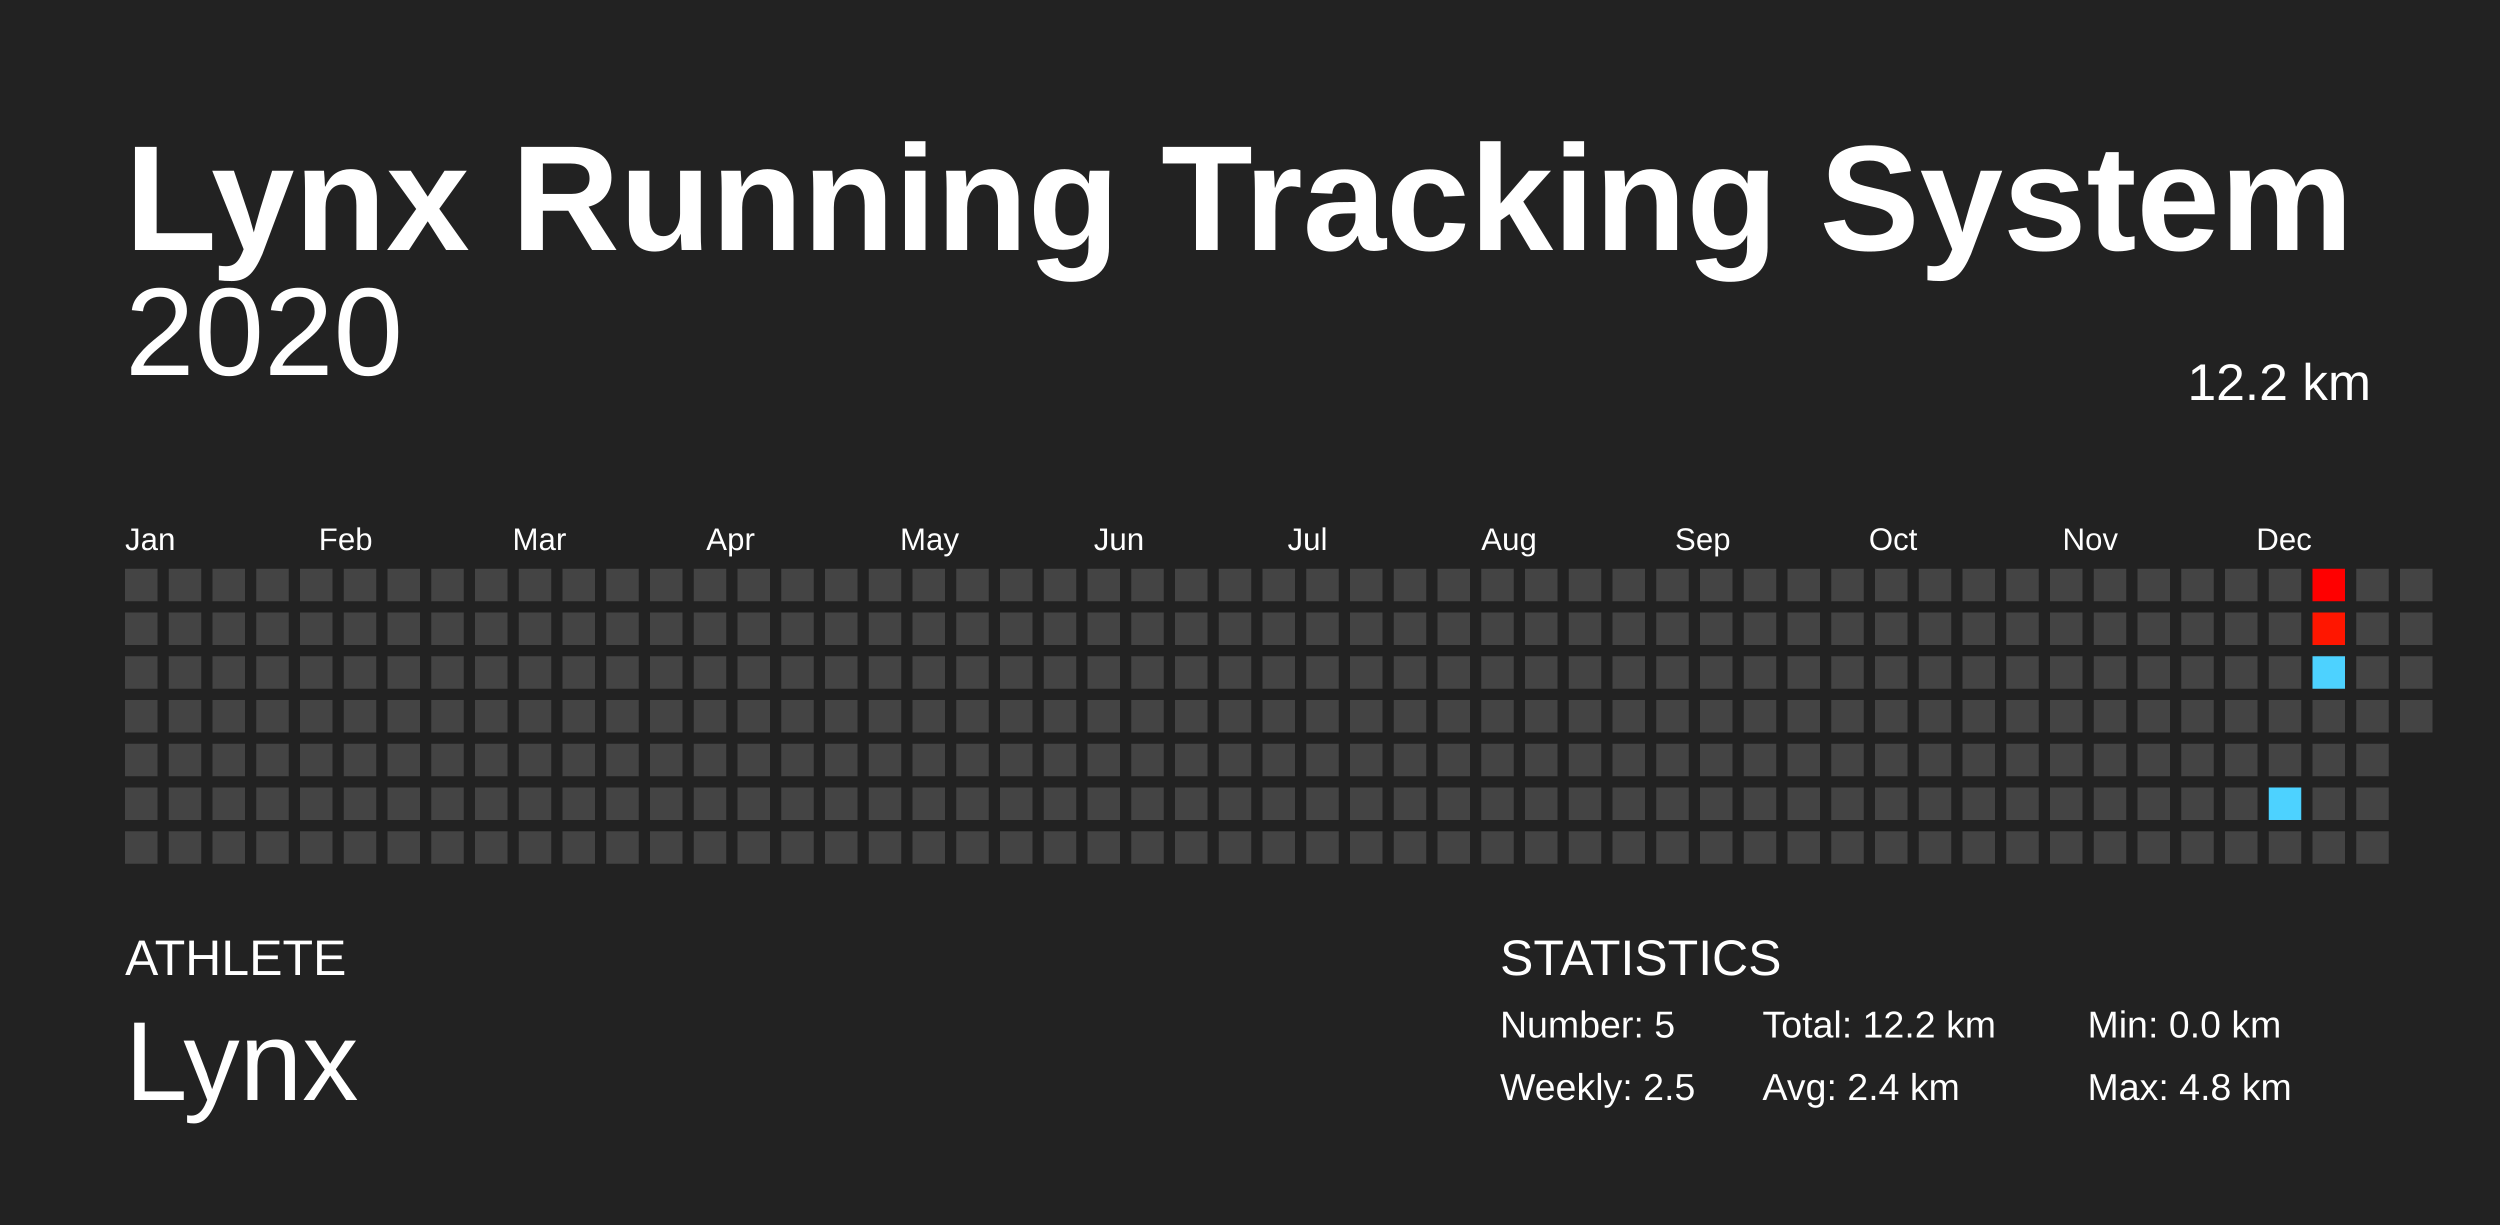
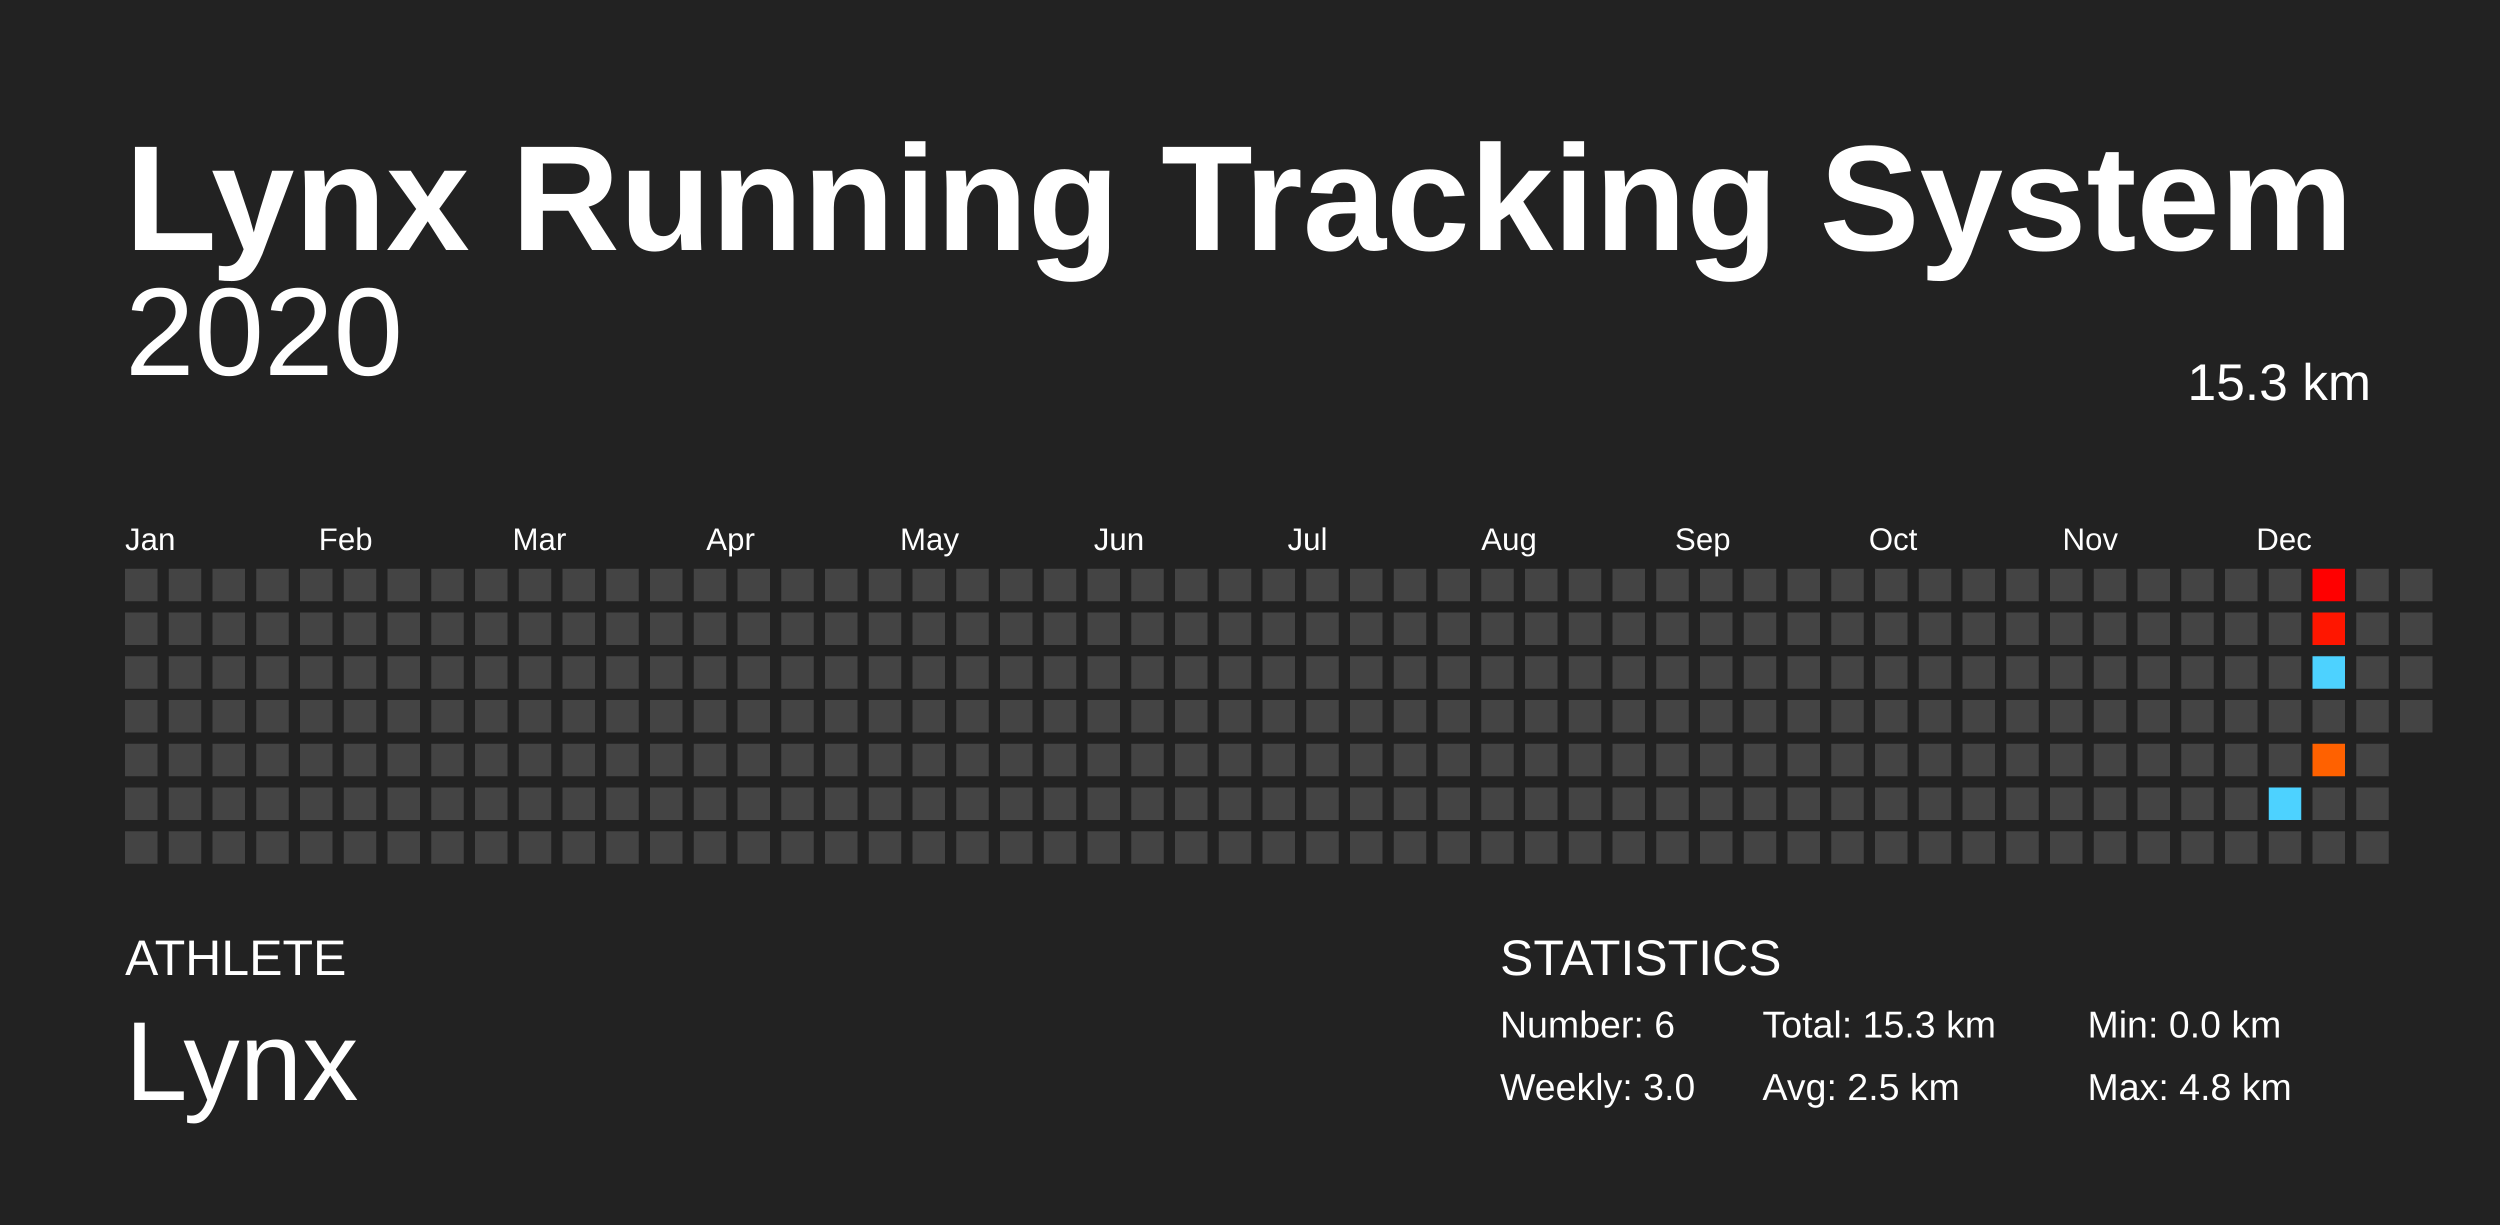
<svg xmlns="http://www.w3.org/2000/svg" baseProfile="full" height="98mm" version="1.1" viewBox="0,0,200,98" width="200mm">
  <defs />
  <rect fill="#222222" height="98" width="200" x="0" y="0" />
  <text fill="#FFFFFF" style="font-size:12px; font-family:Arial; font-weight:bold;" x="10" y="20">Lynx Running Tracking System</text>
  <text fill="#FFFFFF" style="font-size:4px; font-family:Arial" x="10" y="78">ATHLETE</text>
  <text fill="#FFFFFF" style="font-size:9px; font-family:Arial" x="10" y="88">Lynx</text>
  <text fill="#FFFFFF" style="font-size:4px; font-family:Arial" x="120" y="78">STATISTICS</text>
-   <text fill="#FFFFFF" style="font-size:3px; font-family:Arial" x="120" y="83">Number: 5</text>
-   <text fill="#FFFFFF" style="font-size:3px; font-family:Arial" x="120" y="88">Weekly: 2.5</text>
-   <text fill="#FFFFFF" style="font-size:3px; font-family:Arial" x="141" y="83">Total: 12.2 km</text>
-   <text fill="#FFFFFF" style="font-size:3px; font-family:Arial" x="141" y="88">Avg: 2.4 km</text>
+   <text fill="#FFFFFF" style="font-size:3px; font-family:Arial" x="120" y="83">Number: 6</text>
+   <text fill="#FFFFFF" style="font-size:3px; font-family:Arial" x="120" y="88">Weekly: 3.0</text>
+   <text fill="#FFFFFF" style="font-size:3px; font-family:Arial" x="141" y="83">Total: 15.3 km</text>
+   <text fill="#FFFFFF" style="font-size:3px; font-family:Arial" x="141" y="88">Avg: 2.5 km</text>
  <text fill="#FFFFFF" style="font-size:3px; font-family:Arial" x="167" y="83">Min: 0.0 km</text>
  <text fill="#FFFFFF" style="font-size:3px; font-family:Arial" x="167" y="88">Max: 4.8 km</text>
  <text alignment-baseline="hanging" fill="#FFFFFF" style="font-size:10.0px; font-family:Arial;" x="10" y="30">2020</text>
-   <text alignment-baseline="hanging" fill="#FFFFFF" style="font-size:4.125px; font-family:Arial;" x="175" y="32">12.2 km</text>
+   <text alignment-baseline="hanging" fill="#FFFFFF" style="font-size:4.125px; font-family:Arial;" x="175" y="32">15.3 km</text>
  <text fill="#FFFFFF" style="font-size:2.5px; font-family:Arial" x="10.0" y="44">Jan</text>
  <text fill="#FFFFFF" style="font-size:2.5px; font-family:Arial" x="25.5" y="44">Feb</text>
  <text fill="#FFFFFF" style="font-size:2.5px; font-family:Arial" x="41.0" y="44">Mar</text>
  <text fill="#FFFFFF" style="font-size:2.5px; font-family:Arial" x="56.5" y="44">Apr</text>
  <text fill="#FFFFFF" style="font-size:2.5px; font-family:Arial" x="72.0" y="44">May</text>
  <text fill="#FFFFFF" style="font-size:2.5px; font-family:Arial" x="87.5" y="44">Jun</text>
  <text fill="#FFFFFF" style="font-size:2.5px; font-family:Arial" x="103.0" y="44">Jul</text>
  <text fill="#FFFFFF" style="font-size:2.5px; font-family:Arial" x="118.5" y="44">Aug</text>
  <text fill="#FFFFFF" style="font-size:2.5px; font-family:Arial" x="134.0" y="44">Sep</text>
  <text fill="#FFFFFF" style="font-size:2.5px; font-family:Arial" x="149.5" y="44">Oct</text>
  <text fill="#FFFFFF" style="font-size:2.5px; font-family:Arial" x="165.0" y="44">Nov</text>
  <text fill="#FFFFFF" style="font-size:2.5px; font-family:Arial" x="180.5" y="44">Dec</text>
  <rect fill="#444444" height="2.6" width="2.6" x="10.0" y="45.5" />
  <rect fill="#444444" height="2.6" width="2.6" x="10.0" y="49.0" />
  <rect fill="#444444" height="2.6" width="2.6" x="10.0" y="52.5" />
  <rect fill="#444444" height="2.6" width="2.6" x="10.0" y="56.0" />
  <rect fill="#444444" height="2.6" width="2.6" x="10.0" y="59.5" />
  <rect fill="#444444" height="2.6" width="2.6" x="10.0" y="63.0" />
  <rect fill="#444444" height="2.6" width="2.6" x="10.0" y="66.5" />
  <rect fill="#444444" height="2.6" width="2.6" x="13.5" y="45.5" />
  <rect fill="#444444" height="2.6" width="2.6" x="13.5" y="49.0" />
  <rect fill="#444444" height="2.6" width="2.6" x="13.5" y="52.5" />
  <rect fill="#444444" height="2.6" width="2.6" x="13.5" y="56.0" />
  <rect fill="#444444" height="2.6" width="2.6" x="13.5" y="59.5" />
  <rect fill="#444444" height="2.6" width="2.6" x="13.5" y="63.0" />
  <rect fill="#444444" height="2.6" width="2.6" x="13.5" y="66.5" />
  <rect fill="#444444" height="2.6" width="2.6" x="17.0" y="45.5" />
  <rect fill="#444444" height="2.6" width="2.6" x="17.0" y="49.0" />
  <rect fill="#444444" height="2.6" width="2.6" x="17.0" y="52.5" />
  <rect fill="#444444" height="2.6" width="2.6" x="17.0" y="56.0" />
  <rect fill="#444444" height="2.6" width="2.6" x="17.0" y="59.5" />
  <rect fill="#444444" height="2.6" width="2.6" x="17.0" y="63.0" />
  <rect fill="#444444" height="2.6" width="2.6" x="17.0" y="66.5" />
  <rect fill="#444444" height="2.6" width="2.6" x="20.5" y="45.5" />
  <rect fill="#444444" height="2.6" width="2.6" x="20.5" y="49.0" />
  <rect fill="#444444" height="2.6" width="2.6" x="20.5" y="52.5" />
  <rect fill="#444444" height="2.6" width="2.6" x="20.5" y="56.0" />
  <rect fill="#444444" height="2.6" width="2.6" x="20.5" y="59.5" />
  <rect fill="#444444" height="2.6" width="2.6" x="20.5" y="63.0" />
  <rect fill="#444444" height="2.6" width="2.6" x="20.5" y="66.5" />
  <rect fill="#444444" height="2.6" width="2.6" x="24.0" y="45.5" />
  <rect fill="#444444" height="2.6" width="2.6" x="24.0" y="49.0" />
  <rect fill="#444444" height="2.6" width="2.6" x="24.0" y="52.5" />
  <rect fill="#444444" height="2.6" width="2.6" x="24.0" y="56.0" />
  <rect fill="#444444" height="2.6" width="2.6" x="24.0" y="59.5" />
  <rect fill="#444444" height="2.6" width="2.6" x="24.0" y="63.0" />
  <rect fill="#444444" height="2.6" width="2.6" x="24.0" y="66.5" />
  <rect fill="#444444" height="2.6" width="2.6" x="27.5" y="45.5" />
  <rect fill="#444444" height="2.6" width="2.6" x="27.5" y="49.0" />
  <rect fill="#444444" height="2.6" width="2.6" x="27.5" y="52.5" />
  <rect fill="#444444" height="2.6" width="2.6" x="27.5" y="56.0" />
  <rect fill="#444444" height="2.6" width="2.6" x="27.5" y="59.5" />
  <rect fill="#444444" height="2.6" width="2.6" x="27.5" y="63.0" />
  <rect fill="#444444" height="2.6" width="2.6" x="27.5" y="66.5" />
  <rect fill="#444444" height="2.6" width="2.6" x="31.0" y="45.5" />
  <rect fill="#444444" height="2.6" width="2.6" x="31.0" y="49.0" />
  <rect fill="#444444" height="2.6" width="2.6" x="31.0" y="52.5" />
  <rect fill="#444444" height="2.6" width="2.6" x="31.0" y="56.0" />
  <rect fill="#444444" height="2.6" width="2.6" x="31.0" y="59.5" />
  <rect fill="#444444" height="2.6" width="2.6" x="31.0" y="63.0" />
  <rect fill="#444444" height="2.6" width="2.6" x="31.0" y="66.5" />
  <rect fill="#444444" height="2.6" width="2.6" x="34.5" y="45.5" />
  <rect fill="#444444" height="2.6" width="2.6" x="34.5" y="49.0" />
  <rect fill="#444444" height="2.6" width="2.6" x="34.5" y="52.5" />
  <rect fill="#444444" height="2.6" width="2.6" x="34.5" y="56.0" />
  <rect fill="#444444" height="2.6" width="2.6" x="34.5" y="59.5" />
  <rect fill="#444444" height="2.6" width="2.6" x="34.5" y="63.0" />
  <rect fill="#444444" height="2.6" width="2.6" x="34.5" y="66.5" />
  <rect fill="#444444" height="2.6" width="2.6" x="38.0" y="45.5" />
  <rect fill="#444444" height="2.6" width="2.6" x="38.0" y="49.0" />
  <rect fill="#444444" height="2.6" width="2.6" x="38.0" y="52.5" />
  <rect fill="#444444" height="2.6" width="2.6" x="38.0" y="56.0" />
  <rect fill="#444444" height="2.6" width="2.6" x="38.0" y="59.5" />
  <rect fill="#444444" height="2.6" width="2.6" x="38.0" y="63.0" />
  <rect fill="#444444" height="2.6" width="2.6" x="38.0" y="66.5" />
  <rect fill="#444444" height="2.6" width="2.6" x="41.5" y="45.5" />
  <rect fill="#444444" height="2.6" width="2.6" x="41.5" y="49.0" />
  <rect fill="#444444" height="2.6" width="2.6" x="41.5" y="52.5" />
  <rect fill="#444444" height="2.6" width="2.6" x="41.5" y="56.0" />
  <rect fill="#444444" height="2.6" width="2.6" x="41.5" y="59.5" />
  <rect fill="#444444" height="2.6" width="2.6" x="41.5" y="63.0" />
  <rect fill="#444444" height="2.6" width="2.6" x="41.5" y="66.5" />
  <rect fill="#444444" height="2.6" width="2.6" x="45.0" y="45.5" />
  <rect fill="#444444" height="2.6" width="2.6" x="45.0" y="49.0" />
  <rect fill="#444444" height="2.6" width="2.6" x="45.0" y="52.5" />
  <rect fill="#444444" height="2.6" width="2.6" x="45.0" y="56.0" />
  <rect fill="#444444" height="2.6" width="2.6" x="45.0" y="59.5" />
  <rect fill="#444444" height="2.6" width="2.6" x="45.0" y="63.0" />
  <rect fill="#444444" height="2.6" width="2.6" x="45.0" y="66.5" />
  <rect fill="#444444" height="2.6" width="2.6" x="48.5" y="45.5" />
  <rect fill="#444444" height="2.6" width="2.6" x="48.5" y="49.0" />
  <rect fill="#444444" height="2.6" width="2.6" x="48.5" y="52.5" />
  <rect fill="#444444" height="2.6" width="2.6" x="48.5" y="56.0" />
  <rect fill="#444444" height="2.6" width="2.6" x="48.5" y="59.5" />
  <rect fill="#444444" height="2.6" width="2.6" x="48.5" y="63.0" />
  <rect fill="#444444" height="2.6" width="2.6" x="48.5" y="66.5" />
  <rect fill="#444444" height="2.6" width="2.6" x="52.0" y="45.5" />
  <rect fill="#444444" height="2.6" width="2.6" x="52.0" y="49.0" />
  <rect fill="#444444" height="2.6" width="2.6" x="52.0" y="52.5" />
  <rect fill="#444444" height="2.6" width="2.6" x="52.0" y="56.0" />
  <rect fill="#444444" height="2.6" width="2.6" x="52.0" y="59.5" />
  <rect fill="#444444" height="2.6" width="2.6" x="52.0" y="63.0" />
  <rect fill="#444444" height="2.6" width="2.6" x="52.0" y="66.5" />
  <rect fill="#444444" height="2.6" width="2.6" x="55.5" y="45.5" />
  <rect fill="#444444" height="2.6" width="2.6" x="55.5" y="49.0" />
  <rect fill="#444444" height="2.6" width="2.6" x="55.5" y="52.5" />
  <rect fill="#444444" height="2.6" width="2.6" x="55.5" y="56.0" />
  <rect fill="#444444" height="2.6" width="2.6" x="55.5" y="59.5" />
  <rect fill="#444444" height="2.6" width="2.6" x="55.5" y="63.0" />
  <rect fill="#444444" height="2.6" width="2.6" x="55.5" y="66.5" />
  <rect fill="#444444" height="2.6" width="2.6" x="59.0" y="45.5" />
  <rect fill="#444444" height="2.6" width="2.6" x="59.0" y="49.0" />
  <rect fill="#444444" height="2.6" width="2.6" x="59.0" y="52.5" />
  <rect fill="#444444" height="2.6" width="2.6" x="59.0" y="56.0" />
  <rect fill="#444444" height="2.6" width="2.6" x="59.0" y="59.5" />
  <rect fill="#444444" height="2.6" width="2.6" x="59.0" y="63.0" />
  <rect fill="#444444" height="2.6" width="2.6" x="59.0" y="66.5" />
  <rect fill="#444444" height="2.6" width="2.6" x="62.5" y="45.5" />
  <rect fill="#444444" height="2.6" width="2.6" x="62.5" y="49.0" />
  <rect fill="#444444" height="2.6" width="2.6" x="62.5" y="52.5" />
  <rect fill="#444444" height="2.6" width="2.6" x="62.5" y="56.0" />
  <rect fill="#444444" height="2.6" width="2.6" x="62.5" y="59.5" />
  <rect fill="#444444" height="2.6" width="2.6" x="62.5" y="63.0" />
  <rect fill="#444444" height="2.6" width="2.6" x="62.5" y="66.5" />
  <rect fill="#444444" height="2.6" width="2.6" x="66.0" y="45.5" />
  <rect fill="#444444" height="2.6" width="2.6" x="66.0" y="49.0" />
  <rect fill="#444444" height="2.6" width="2.6" x="66.0" y="52.5" />
  <rect fill="#444444" height="2.6" width="2.6" x="66.0" y="56.0" />
  <rect fill="#444444" height="2.6" width="2.6" x="66.0" y="59.5" />
  <rect fill="#444444" height="2.6" width="2.6" x="66.0" y="63.0" />
  <rect fill="#444444" height="2.6" width="2.6" x="66.0" y="66.5" />
  <rect fill="#444444" height="2.6" width="2.6" x="69.5" y="45.5" />
  <rect fill="#444444" height="2.6" width="2.6" x="69.5" y="49.0" />
  <rect fill="#444444" height="2.6" width="2.6" x="69.5" y="52.5" />
  <rect fill="#444444" height="2.6" width="2.6" x="69.5" y="56.0" />
  <rect fill="#444444" height="2.6" width="2.6" x="69.5" y="59.5" />
  <rect fill="#444444" height="2.6" width="2.6" x="69.5" y="63.0" />
  <rect fill="#444444" height="2.6" width="2.6" x="69.5" y="66.5" />
  <rect fill="#444444" height="2.6" width="2.6" x="73.0" y="45.5" />
  <rect fill="#444444" height="2.6" width="2.6" x="73.0" y="49.0" />
  <rect fill="#444444" height="2.6" width="2.6" x="73.0" y="52.5" />
  <rect fill="#444444" height="2.6" width="2.6" x="73.0" y="56.0" />
  <rect fill="#444444" height="2.6" width="2.6" x="73.0" y="59.5" />
  <rect fill="#444444" height="2.6" width="2.6" x="73.0" y="63.0" />
  <rect fill="#444444" height="2.6" width="2.6" x="73.0" y="66.5" />
  <rect fill="#444444" height="2.6" width="2.6" x="76.5" y="45.5" />
  <rect fill="#444444" height="2.6" width="2.6" x="76.5" y="49.0" />
  <rect fill="#444444" height="2.6" width="2.6" x="76.5" y="52.5" />
  <rect fill="#444444" height="2.6" width="2.6" x="76.5" y="56.0" />
  <rect fill="#444444" height="2.6" width="2.6" x="76.5" y="59.5" />
  <rect fill="#444444" height="2.6" width="2.6" x="76.5" y="63.0" />
  <rect fill="#444444" height="2.6" width="2.6" x="76.5" y="66.5" />
  <rect fill="#444444" height="2.6" width="2.6" x="80.0" y="45.5" />
  <rect fill="#444444" height="2.6" width="2.6" x="80.0" y="49.0" />
  <rect fill="#444444" height="2.6" width="2.6" x="80.0" y="52.5" />
  <rect fill="#444444" height="2.6" width="2.6" x="80.0" y="56.0" />
  <rect fill="#444444" height="2.6" width="2.6" x="80.0" y="59.5" />
  <rect fill="#444444" height="2.6" width="2.6" x="80.0" y="63.0" />
  <rect fill="#444444" height="2.6" width="2.6" x="80.0" y="66.5" />
  <rect fill="#444444" height="2.6" width="2.6" x="83.5" y="45.5" />
  <rect fill="#444444" height="2.6" width="2.6" x="83.5" y="49.0" />
  <rect fill="#444444" height="2.6" width="2.6" x="83.5" y="52.5" />
  <rect fill="#444444" height="2.6" width="2.6" x="83.5" y="56.0" />
  <rect fill="#444444" height="2.6" width="2.6" x="83.5" y="59.5" />
  <rect fill="#444444" height="2.6" width="2.6" x="83.5" y="63.0" />
  <rect fill="#444444" height="2.6" width="2.6" x="83.5" y="66.5" />
  <rect fill="#444444" height="2.6" width="2.6" x="87.0" y="45.5" />
  <rect fill="#444444" height="2.6" width="2.6" x="87.0" y="49.0" />
  <rect fill="#444444" height="2.6" width="2.6" x="87.0" y="52.5" />
  <rect fill="#444444" height="2.6" width="2.6" x="87.0" y="56.0" />
  <rect fill="#444444" height="2.6" width="2.6" x="87.0" y="59.5" />
  <rect fill="#444444" height="2.6" width="2.6" x="87.0" y="63.0" />
  <rect fill="#444444" height="2.6" width="2.6" x="87.0" y="66.5" />
  <rect fill="#444444" height="2.6" width="2.6" x="90.5" y="45.5" />
  <rect fill="#444444" height="2.6" width="2.6" x="90.5" y="49.0" />
  <rect fill="#444444" height="2.6" width="2.6" x="90.5" y="52.5" />
  <rect fill="#444444" height="2.6" width="2.6" x="90.5" y="56.0" />
  <rect fill="#444444" height="2.6" width="2.6" x="90.5" y="59.5" />
  <rect fill="#444444" height="2.6" width="2.6" x="90.5" y="63.0" />
  <rect fill="#444444" height="2.6" width="2.6" x="90.5" y="66.5" />
  <rect fill="#444444" height="2.6" width="2.6" x="94.0" y="45.5" />
  <rect fill="#444444" height="2.6" width="2.6" x="94.0" y="49.0" />
  <rect fill="#444444" height="2.6" width="2.6" x="94.0" y="52.5" />
  <rect fill="#444444" height="2.6" width="2.6" x="94.0" y="56.0" />
  <rect fill="#444444" height="2.6" width="2.6" x="94.0" y="59.5" />
  <rect fill="#444444" height="2.6" width="2.6" x="94.0" y="63.0" />
  <rect fill="#444444" height="2.6" width="2.6" x="94.0" y="66.5" />
  <rect fill="#444444" height="2.6" width="2.6" x="97.5" y="45.5" />
  <rect fill="#444444" height="2.6" width="2.6" x="97.5" y="49.0" />
  <rect fill="#444444" height="2.6" width="2.6" x="97.5" y="52.5" />
  <rect fill="#444444" height="2.6" width="2.6" x="97.5" y="56.0" />
  <rect fill="#444444" height="2.6" width="2.6" x="97.5" y="59.5" />
  <rect fill="#444444" height="2.6" width="2.6" x="97.5" y="63.0" />
  <rect fill="#444444" height="2.6" width="2.6" x="97.5" y="66.5" />
  <rect fill="#444444" height="2.6" width="2.6" x="101.0" y="45.5" />
  <rect fill="#444444" height="2.6" width="2.6" x="101.0" y="49.0" />
  <rect fill="#444444" height="2.6" width="2.6" x="101.0" y="52.5" />
  <rect fill="#444444" height="2.6" width="2.6" x="101.0" y="56.0" />
  <rect fill="#444444" height="2.6" width="2.6" x="101.0" y="59.5" />
  <rect fill="#444444" height="2.6" width="2.6" x="101.0" y="63.0" />
  <rect fill="#444444" height="2.6" width="2.6" x="101.0" y="66.5" />
  <rect fill="#444444" height="2.6" width="2.6" x="104.5" y="45.5" />
  <rect fill="#444444" height="2.6" width="2.6" x="104.5" y="49.0" />
  <rect fill="#444444" height="2.6" width="2.6" x="104.5" y="52.5" />
  <rect fill="#444444" height="2.6" width="2.6" x="104.5" y="56.0" />
  <rect fill="#444444" height="2.6" width="2.6" x="104.5" y="59.5" />
  <rect fill="#444444" height="2.6" width="2.6" x="104.5" y="63.0" />
  <rect fill="#444444" height="2.6" width="2.6" x="104.5" y="66.5" />
  <rect fill="#444444" height="2.6" width="2.6" x="108.0" y="45.5" />
  <rect fill="#444444" height="2.6" width="2.6" x="108.0" y="49.0" />
  <rect fill="#444444" height="2.6" width="2.6" x="108.0" y="52.5" />
  <rect fill="#444444" height="2.6" width="2.6" x="108.0" y="56.0" />
  <rect fill="#444444" height="2.6" width="2.6" x="108.0" y="59.5" />
  <rect fill="#444444" height="2.6" width="2.6" x="108.0" y="63.0" />
  <rect fill="#444444" height="2.6" width="2.6" x="108.0" y="66.5" />
  <rect fill="#444444" height="2.6" width="2.6" x="111.5" y="45.5" />
  <rect fill="#444444" height="2.6" width="2.6" x="111.5" y="49.0" />
  <rect fill="#444444" height="2.6" width="2.6" x="111.5" y="52.5" />
  <rect fill="#444444" height="2.6" width="2.6" x="111.5" y="56.0" />
  <rect fill="#444444" height="2.6" width="2.6" x="111.5" y="59.5" />
  <rect fill="#444444" height="2.6" width="2.6" x="111.5" y="63.0" />
  <rect fill="#444444" height="2.6" width="2.6" x="111.5" y="66.5" />
  <rect fill="#444444" height="2.6" width="2.6" x="115.0" y="45.5" />
  <rect fill="#444444" height="2.6" width="2.6" x="115.0" y="49.0" />
  <rect fill="#444444" height="2.6" width="2.6" x="115.0" y="52.5" />
  <rect fill="#444444" height="2.6" width="2.6" x="115.0" y="56.0" />
  <rect fill="#444444" height="2.6" width="2.6" x="115.0" y="59.5" />
  <rect fill="#444444" height="2.6" width="2.6" x="115.0" y="63.0" />
  <rect fill="#444444" height="2.6" width="2.6" x="115.0" y="66.5" />
  <rect fill="#444444" height="2.6" width="2.6" x="118.5" y="45.5" />
  <rect fill="#444444" height="2.6" width="2.6" x="118.5" y="49.0" />
  <rect fill="#444444" height="2.6" width="2.6" x="118.5" y="52.5" />
  <rect fill="#444444" height="2.6" width="2.6" x="118.5" y="56.0" />
  <rect fill="#444444" height="2.6" width="2.6" x="118.5" y="59.5" />
  <rect fill="#444444" height="2.6" width="2.6" x="118.5" y="63.0" />
  <rect fill="#444444" height="2.6" width="2.6" x="118.5" y="66.5" />
  <rect fill="#444444" height="2.6" width="2.6" x="122.0" y="45.5" />
  <rect fill="#444444" height="2.6" width="2.6" x="122.0" y="49.0" />
  <rect fill="#444444" height="2.6" width="2.6" x="122.0" y="52.5" />
  <rect fill="#444444" height="2.6" width="2.6" x="122.0" y="56.0" />
  <rect fill="#444444" height="2.6" width="2.6" x="122.0" y="59.5" />
  <rect fill="#444444" height="2.6" width="2.6" x="122.0" y="63.0" />
  <rect fill="#444444" height="2.6" width="2.6" x="122.0" y="66.5" />
  <rect fill="#444444" height="2.6" width="2.6" x="125.5" y="45.5" />
  <rect fill="#444444" height="2.6" width="2.6" x="125.5" y="49.0" />
  <rect fill="#444444" height="2.6" width="2.6" x="125.5" y="52.5" />
  <rect fill="#444444" height="2.6" width="2.6" x="125.5" y="56.0" />
  <rect fill="#444444" height="2.6" width="2.6" x="125.5" y="59.5" />
  <rect fill="#444444" height="2.6" width="2.6" x="125.5" y="63.0" />
  <rect fill="#444444" height="2.6" width="2.6" x="125.5" y="66.5" />
  <rect fill="#444444" height="2.6" width="2.6" x="129.0" y="45.5" />
  <rect fill="#444444" height="2.6" width="2.6" x="129.0" y="49.0" />
  <rect fill="#444444" height="2.6" width="2.6" x="129.0" y="52.5" />
  <rect fill="#444444" height="2.6" width="2.6" x="129.0" y="56.0" />
  <rect fill="#444444" height="2.6" width="2.6" x="129.0" y="59.5" />
  <rect fill="#444444" height="2.6" width="2.6" x="129.0" y="63.0" />
  <rect fill="#444444" height="2.6" width="2.6" x="129.0" y="66.5" />
  <rect fill="#444444" height="2.6" width="2.6" x="132.5" y="45.5" />
  <rect fill="#444444" height="2.6" width="2.6" x="132.5" y="49.0" />
  <rect fill="#444444" height="2.6" width="2.6" x="132.5" y="52.5" />
  <rect fill="#444444" height="2.6" width="2.6" x="132.5" y="56.0" />
  <rect fill="#444444" height="2.6" width="2.6" x="132.5" y="59.5" />
  <rect fill="#444444" height="2.6" width="2.6" x="132.5" y="63.0" />
  <rect fill="#444444" height="2.6" width="2.6" x="132.5" y="66.5" />
  <rect fill="#444444" height="2.6" width="2.6" x="136.0" y="45.5" />
  <rect fill="#444444" height="2.6" width="2.6" x="136.0" y="49.0" />
  <rect fill="#444444" height="2.6" width="2.6" x="136.0" y="52.5" />
  <rect fill="#444444" height="2.6" width="2.6" x="136.0" y="56.0" />
  <rect fill="#444444" height="2.6" width="2.6" x="136.0" y="59.5" />
  <rect fill="#444444" height="2.6" width="2.6" x="136.0" y="63.0" />
  <rect fill="#444444" height="2.6" width="2.6" x="136.0" y="66.5" />
  <rect fill="#444444" height="2.6" width="2.6" x="139.5" y="45.5" />
  <rect fill="#444444" height="2.6" width="2.6" x="139.5" y="49.0" />
  <rect fill="#444444" height="2.6" width="2.6" x="139.5" y="52.5" />
  <rect fill="#444444" height="2.6" width="2.6" x="139.5" y="56.0" />
  <rect fill="#444444" height="2.6" width="2.6" x="139.5" y="59.5" />
  <rect fill="#444444" height="2.6" width="2.6" x="139.5" y="63.0" />
  <rect fill="#444444" height="2.6" width="2.6" x="139.5" y="66.5" />
  <rect fill="#444444" height="2.6" width="2.6" x="143.0" y="45.5" />
  <rect fill="#444444" height="2.6" width="2.6" x="143.0" y="49.0" />
  <rect fill="#444444" height="2.6" width="2.6" x="143.0" y="52.5" />
  <rect fill="#444444" height="2.6" width="2.6" x="143.0" y="56.0" />
  <rect fill="#444444" height="2.6" width="2.6" x="143.0" y="59.5" />
  <rect fill="#444444" height="2.6" width="2.6" x="143.0" y="63.0" />
  <rect fill="#444444" height="2.6" width="2.6" x="143.0" y="66.5" />
  <rect fill="#444444" height="2.6" width="2.6" x="146.5" y="45.5" />
  <rect fill="#444444" height="2.6" width="2.6" x="146.5" y="49.0" />
  <rect fill="#444444" height="2.6" width="2.6" x="146.5" y="52.5" />
  <rect fill="#444444" height="2.6" width="2.6" x="146.5" y="56.0" />
  <rect fill="#444444" height="2.6" width="2.6" x="146.5" y="59.5" />
  <rect fill="#444444" height="2.6" width="2.6" x="146.5" y="63.0" />
  <rect fill="#444444" height="2.6" width="2.6" x="146.5" y="66.5" />
  <rect fill="#444444" height="2.6" width="2.6" x="150.0" y="45.5" />
  <rect fill="#444444" height="2.6" width="2.6" x="150.0" y="49.0" />
  <rect fill="#444444" height="2.6" width="2.6" x="150.0" y="52.5" />
  <rect fill="#444444" height="2.6" width="2.6" x="150.0" y="56.0" />
  <rect fill="#444444" height="2.6" width="2.6" x="150.0" y="59.5" />
  <rect fill="#444444" height="2.6" width="2.6" x="150.0" y="63.0" />
  <rect fill="#444444" height="2.6" width="2.6" x="150.0" y="66.5" />
  <rect fill="#444444" height="2.6" width="2.6" x="153.5" y="45.5" />
  <rect fill="#444444" height="2.6" width="2.6" x="153.5" y="49.0" />
  <rect fill="#444444" height="2.6" width="2.6" x="153.5" y="52.5" />
  <rect fill="#444444" height="2.6" width="2.6" x="153.5" y="56.0" />
  <rect fill="#444444" height="2.6" width="2.6" x="153.5" y="59.5" />
  <rect fill="#444444" height="2.6" width="2.6" x="153.5" y="63.0" />
  <rect fill="#444444" height="2.6" width="2.6" x="153.5" y="66.5" />
  <rect fill="#444444" height="2.6" width="2.6" x="157.0" y="45.5" />
  <rect fill="#444444" height="2.6" width="2.6" x="157.0" y="49.0" />
  <rect fill="#444444" height="2.6" width="2.6" x="157.0" y="52.5" />
  <rect fill="#444444" height="2.6" width="2.6" x="157.0" y="56.0" />
  <rect fill="#444444" height="2.6" width="2.6" x="157.0" y="59.5" />
  <rect fill="#444444" height="2.6" width="2.6" x="157.0" y="63.0" />
  <rect fill="#444444" height="2.6" width="2.6" x="157.0" y="66.5" />
  <rect fill="#444444" height="2.6" width="2.6" x="160.5" y="45.5" />
  <rect fill="#444444" height="2.6" width="2.6" x="160.5" y="49.0" />
  <rect fill="#444444" height="2.6" width="2.6" x="160.5" y="52.5" />
  <rect fill="#444444" height="2.6" width="2.6" x="160.5" y="56.0" />
  <rect fill="#444444" height="2.6" width="2.6" x="160.5" y="59.5" />
  <rect fill="#444444" height="2.6" width="2.6" x="160.5" y="63.0" />
  <rect fill="#444444" height="2.6" width="2.6" x="160.5" y="66.5" />
  <rect fill="#444444" height="2.6" width="2.6" x="164.0" y="45.5" />
  <rect fill="#444444" height="2.6" width="2.6" x="164.0" y="49.0" />
  <rect fill="#444444" height="2.6" width="2.6" x="164.0" y="52.5" />
  <rect fill="#444444" height="2.6" width="2.6" x="164.0" y="56.0" />
  <rect fill="#444444" height="2.6" width="2.6" x="164.0" y="59.5" />
  <rect fill="#444444" height="2.6" width="2.6" x="164.0" y="63.0" />
  <rect fill="#444444" height="2.6" width="2.6" x="164.0" y="66.5" />
  <rect fill="#444444" height="2.6" width="2.6" x="167.5" y="45.5" />
  <rect fill="#444444" height="2.6" width="2.6" x="167.5" y="49.0" />
  <rect fill="#444444" height="2.6" width="2.6" x="167.5" y="52.5" />
  <rect fill="#444444" height="2.6" width="2.6" x="167.5" y="56.0" />
  <rect fill="#444444" height="2.6" width="2.6" x="167.5" y="59.5" />
  <rect fill="#444444" height="2.6" width="2.6" x="167.5" y="63.0" />
  <rect fill="#444444" height="2.6" width="2.6" x="167.5" y="66.5" />
  <rect fill="#444444" height="2.6" width="2.6" x="171.0" y="45.5" />
  <rect fill="#444444" height="2.6" width="2.6" x="171.0" y="49.0" />
  <rect fill="#444444" height="2.6" width="2.6" x="171.0" y="52.5" />
  <rect fill="#444444" height="2.6" width="2.6" x="171.0" y="56.0" />
  <rect fill="#444444" height="2.6" width="2.6" x="171.0" y="59.5" />
  <rect fill="#444444" height="2.6" width="2.6" x="171.0" y="63.0" />
  <rect fill="#444444" height="2.6" width="2.6" x="171.0" y="66.5" />
  <rect fill="#444444" height="2.6" width="2.6" x="174.5" y="45.5" />
  <rect fill="#444444" height="2.6" width="2.6" x="174.5" y="49.0" />
  <rect fill="#444444" height="2.6" width="2.6" x="174.5" y="52.5" />
  <rect fill="#444444" height="2.6" width="2.6" x="174.5" y="56.0" />
  <rect fill="#444444" height="2.6" width="2.6" x="174.5" y="59.5" />
  <rect fill="#444444" height="2.6" width="2.6" x="174.5" y="63.0" />
  <rect fill="#444444" height="2.6" width="2.6" x="174.5" y="66.5" />
  <rect fill="#444444" height="2.6" width="2.6" x="178.0" y="45.5" />
  <rect fill="#444444" height="2.6" width="2.6" x="178.0" y="49.0" />
  <rect fill="#444444" height="2.6" width="2.6" x="178.0" y="52.5" />
  <rect fill="#444444" height="2.6" width="2.6" x="178.0" y="56.0" />
  <rect fill="#444444" height="2.6" width="2.6" x="178.0" y="59.5" />
  <rect fill="#444444" height="2.6" width="2.6" x="178.0" y="63.0" />
  <rect fill="#444444" height="2.6" width="2.6" x="178.0" y="66.5" />
  <rect fill="#444444" height="2.6" width="2.6" x="181.5" y="45.5" />
  <rect fill="#444444" height="2.6" width="2.6" x="181.5" y="49.0" />
  <rect fill="#444444" height="2.6" width="2.6" x="181.5" y="52.5" />
  <rect fill="#444444" height="2.6" width="2.6" x="181.5" y="56.0" />
  <rect fill="#444444" height="2.6" width="2.6" x="181.5" y="59.5" />
  <rect fill="#4dd2ff" height="2.6" width="2.6" x="181.5" y="63.0" />
  <rect fill="#444444" height="2.6" width="2.6" x="181.5" y="66.5" />
  <rect fill="#ff0000" height="2.6" width="2.6" x="185.0" y="45.5" />
  <rect fill="#ff1600" height="2.6" width="2.6" x="185.0" y="49.0" />
  <rect fill="#4dd2ff" height="2.6" width="2.6" x="185.0" y="52.5" />
  <rect fill="#444444" height="2.6" width="2.6" x="185.0" y="56.0" />
-   <rect fill="#444444" height="2.6" width="2.6" x="185.0" y="59.5" />
+   <rect fill="#ff6100" height="2.6" width="2.6" x="185.0" y="59.5" />
  <rect fill="#444444" height="2.6" width="2.6" x="185.0" y="63.0" />
  <rect fill="#444444" height="2.6" width="2.6" x="185.0" y="66.5" />
  <rect fill="#444444" height="2.6" width="2.6" x="188.5" y="45.5" />
  <rect fill="#444444" height="2.6" width="2.6" x="188.5" y="49.0" />
  <rect fill="#444444" height="2.6" width="2.6" x="188.5" y="52.5" />
  <rect fill="#444444" height="2.6" width="2.6" x="188.5" y="56.0" />
  <rect fill="#444444" height="2.6" width="2.6" x="188.5" y="59.5" />
  <rect fill="#444444" height="2.6" width="2.6" x="188.5" y="63.0" />
  <rect fill="#444444" height="2.6" width="2.6" x="188.5" y="66.5" />
  <rect fill="#444444" height="2.6" width="2.6" x="192.0" y="45.5" />
  <rect fill="#444444" height="2.6" width="2.6" x="192.0" y="49.0" />
  <rect fill="#444444" height="2.6" width="2.6" x="192.0" y="52.5" />
  <rect fill="#444444" height="2.6" width="2.6" x="192.0" y="56.0" />
</svg>
